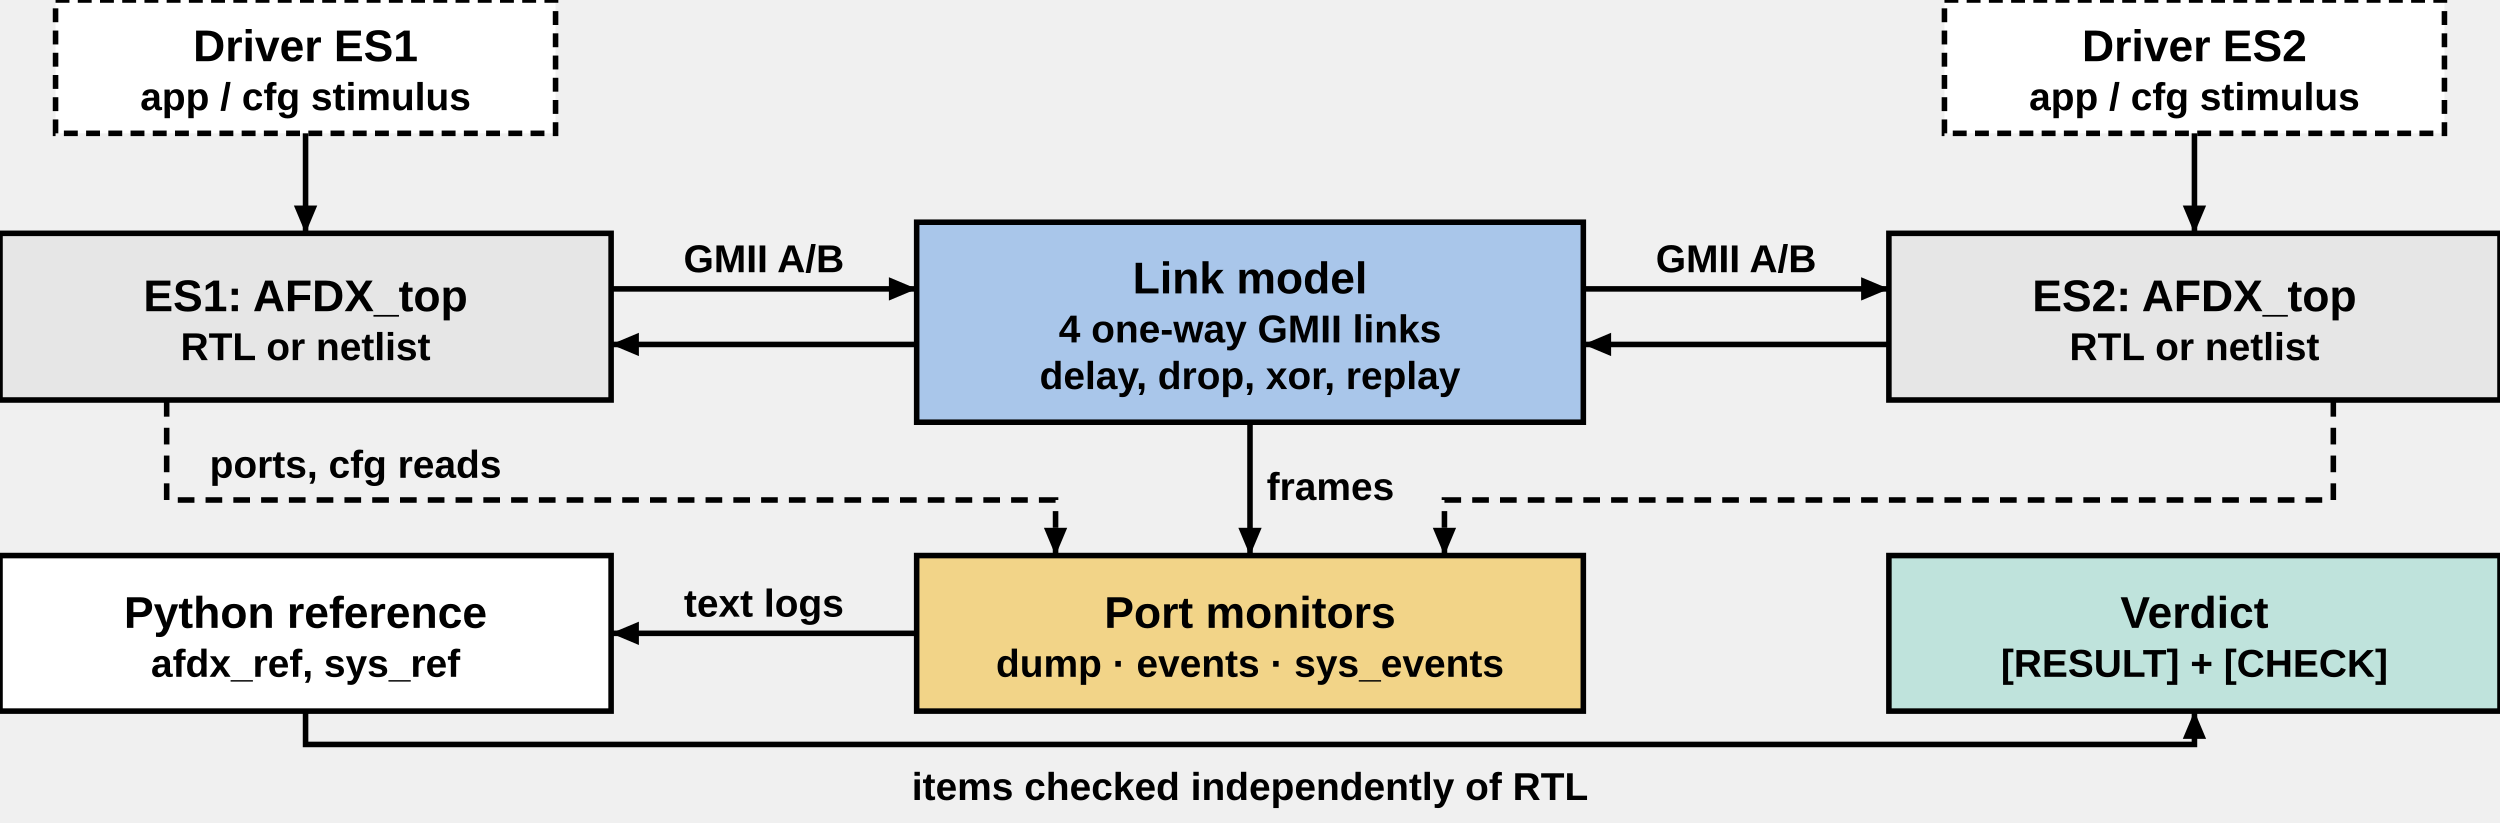
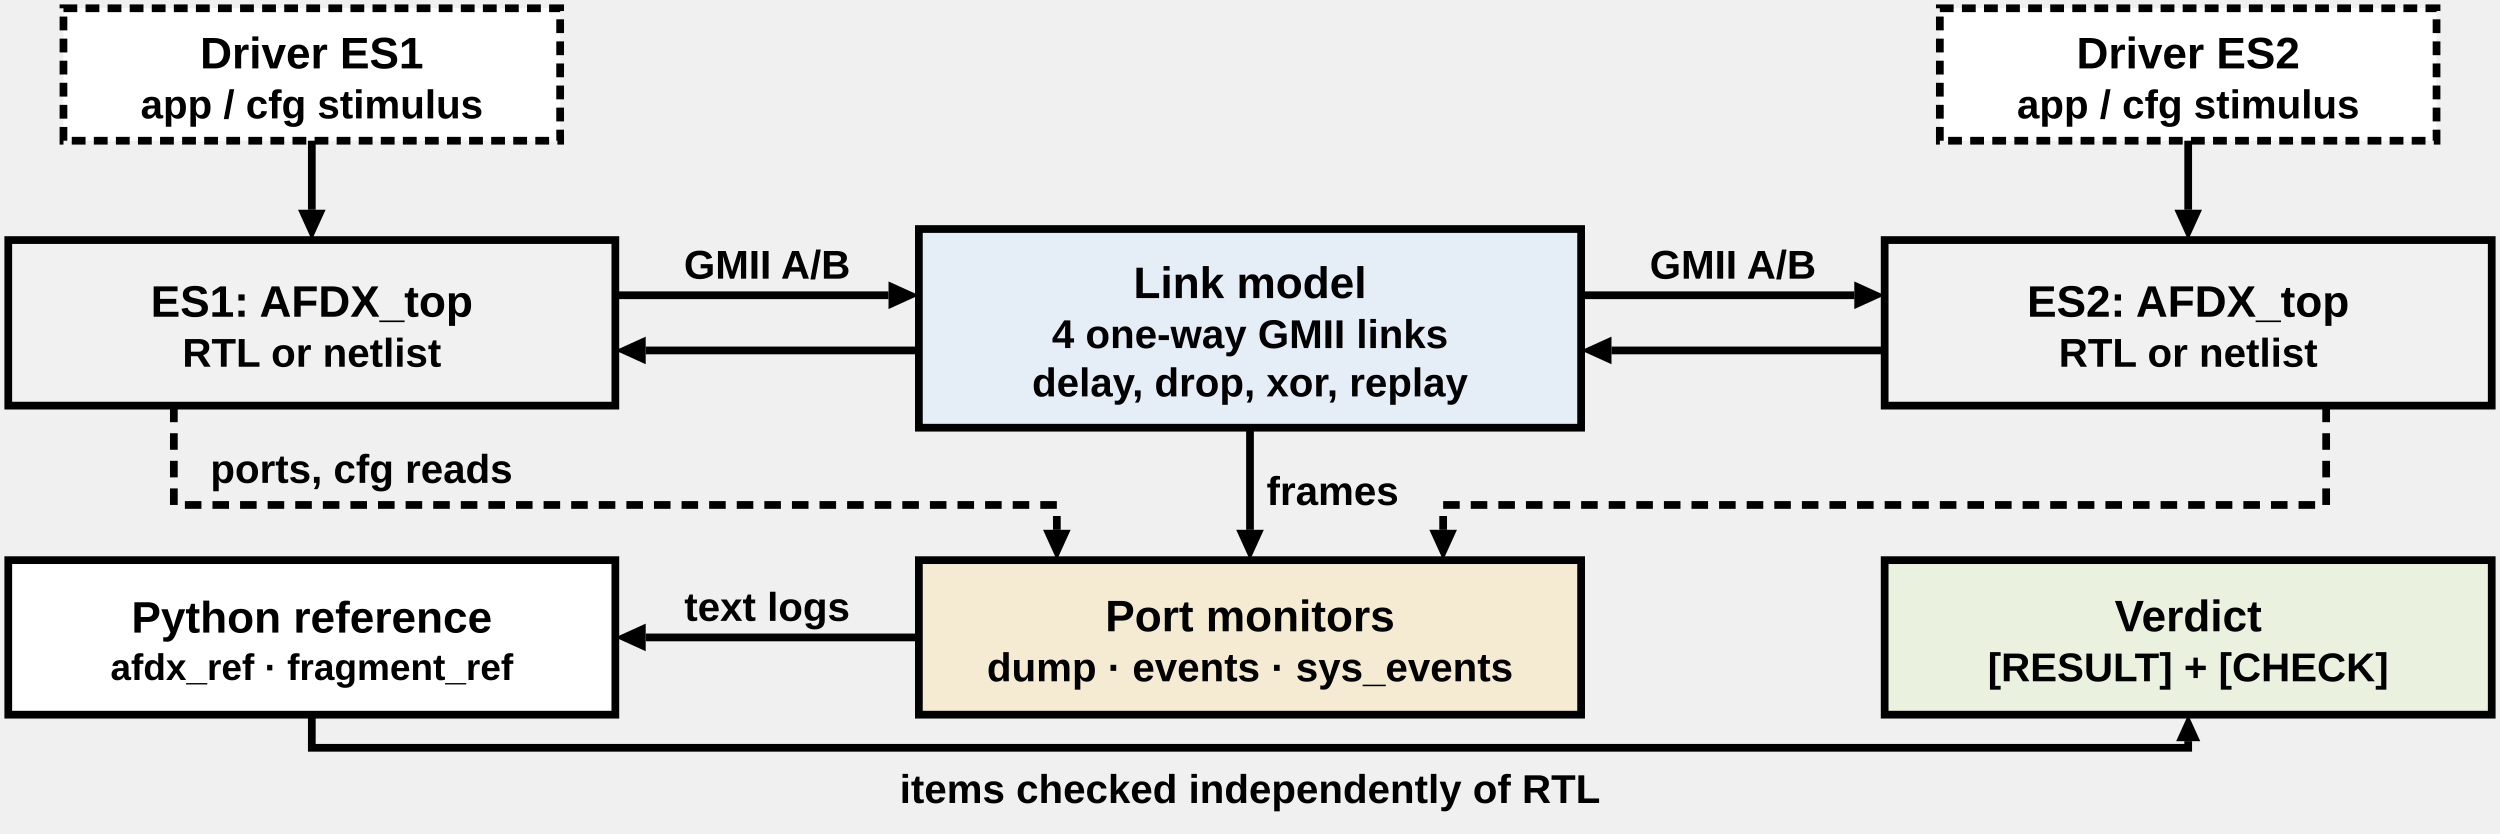
- <svg xmlns="http://www.w3.org/2000/svg" width="450pt" height="148pt" viewBox="0 0 450 148">
+ <svg xmlns="http://www.w3.org/2000/svg" width="453.0pt" height="151.0pt" viewBox="-1.5 -1.5 453.0 151.0">
  <style>text { font-family: Arial, Helvetica, sans-serif; }</style>
-   <rect x="10.00" y="0.00" width="90.00" height="24.00" rx="0" fill="#FFFFFF" stroke="#000" stroke-width="1.0" stroke-dasharray="2.5 1.5" />
-   <text x="55.00" y="11.01" font-size="8.0" text-anchor="middle" fill="#000000" font-weight="bold">Driver ES1</text>
-   <text x="55.00" y="19.83" font-size="7.0" text-anchor="middle" fill="#000000" font-weight="bold">app / cfg stimulus</text>
-   <rect x="350.00" y="0.00" width="90.00" height="24.00" rx="0" fill="#FFFFFF" stroke="#000" stroke-width="1.0" stroke-dasharray="2.5 1.5" />
-   <text x="395.00" y="11.01" font-size="8.0" text-anchor="middle" fill="#000000" font-weight="bold">Driver ES2</text>
-   <text x="395.00" y="19.83" font-size="7.0" text-anchor="middle" fill="#000000" font-weight="bold">app / cfg stimulus</text>
-   <rect x="0.00" y="42.00" width="110.00" height="30.00" rx="0" fill="#E6E6E6" stroke="#000" stroke-width="1.0" />
-   <text x="55.00" y="56.01" font-size="8.0" text-anchor="middle" fill="#000000" font-weight="bold">ES1: AFDX_top</text>
-   <text x="55.00" y="64.83" font-size="7.0" text-anchor="middle" fill="#000000" font-weight="bold">RTL or netlist</text>
-   <rect x="165.00" y="40.00" width="120.00" height="36.00" rx="0" fill="#A9C6EA" stroke="#000" stroke-width="1.0" />
-   <text x="225.00" y="52.81" font-size="8.0" text-anchor="middle" fill="#000000" font-weight="bold">Link model</text>
-   <text x="225.00" y="61.63" font-size="7.0" text-anchor="middle" fill="#000000" font-weight="bold">4 one-way GMII links</text>
-   <text x="225.00" y="70.03" font-size="7.0" text-anchor="middle" fill="#000000" font-weight="bold">delay, drop, xor, replay</text>
-   <rect x="340.00" y="42.00" width="110.00" height="30.00" rx="0" fill="#E6E6E6" stroke="#000" stroke-width="1.0" />
-   <text x="395.00" y="56.01" font-size="8.0" text-anchor="middle" fill="#000000" font-weight="bold">ES2: AFDX_top</text>
-   <text x="395.00" y="64.83" font-size="7.0" text-anchor="middle" fill="#000000" font-weight="bold">RTL or netlist</text>
-   <path d="M 55.00 24.00 L 55.00 42.00" fill="none" stroke="#000" stroke-width="1.0" />
-   <polygon points="55.00,42.00 52.90,37.00 57.10,37.00" fill="#000" />
-   <path d="M 395.00 24.00 L 395.00 42.00" fill="none" stroke="#000" stroke-width="1.0" />
-   <polygon points="395.00,42.00 392.90,37.00 397.10,37.00" fill="#000" />
-   <path d="M 110.00 52.00 L 165.00 52.00" fill="none" stroke="#000" stroke-width="1.0" />
-   <polygon points="165.00,52.00 160.00,54.10 160.00,49.90" fill="#000" />
-   <path d="M 165.00 62.00 L 110.00 62.00" fill="none" stroke="#000" stroke-width="1.0" />
-   <polygon points="110.00,62.00 115.00,59.90 115.00,64.10" fill="#000" />
-   <path d="M 285.00 52.00 L 340.00 52.00" fill="none" stroke="#000" stroke-width="1.0" />
-   <polygon points="340.00,52.00 335.00,54.10 335.00,49.90" fill="#000" />
-   <path d="M 340.00 62.00 L 285.00 62.00" fill="none" stroke="#000" stroke-width="1.0" />
-   <polygon points="285.00,62.00 290.00,59.90 290.00,64.10" fill="#000" />
-   <text x="137.50" y="49.00" font-size="7.0" text-anchor="middle" fill="#000" font-weight="bold">GMII A/B</text>
-   <text x="312.50" y="49.00" font-size="7.0" text-anchor="middle" fill="#000" font-weight="bold">GMII A/B</text>
-   <path d="M 225.00 76.00 L 225.00 100.00" fill="none" stroke="#000" stroke-width="1.0" />
-   <polygon points="225.00,100.00 222.90,95.00 227.10,95.00" fill="#000" />
-   <text x="228.00" y="90.00" font-size="7.0" text-anchor="start" fill="#000" font-weight="bold">frames</text>
-   <rect x="165.00" y="100.00" width="120.00" height="28.00" rx="0" fill="#F2D488" stroke="#000" stroke-width="1.0" />
-   <text x="225.00" y="113.01" font-size="8.0" text-anchor="middle" fill="#000000" font-weight="bold">Port monitors</text>
-   <text x="225.00" y="121.83" font-size="7.0" text-anchor="middle" fill="#000000" font-weight="bold">dump · events · sys_events</text>
-   <rect x="0.00" y="100.00" width="110.00" height="28.00" rx="0" fill="#FFFFFF" stroke="#000" stroke-width="1.0" />
-   <text x="55.00" y="113.01" font-size="8.0" text-anchor="middle" fill="#000000" font-weight="bold">Python reference</text>
-   <text x="55.00" y="121.83" font-size="7.0" text-anchor="middle" fill="#000000" font-weight="bold">afdx_ref, sys_ref</text>
-   <rect x="340.00" y="100.00" width="110.00" height="28.00" rx="0" fill="#BFE3DC" stroke="#000" stroke-width="1.0" />
-   <text x="395.00" y="113.01" font-size="8.0" text-anchor="middle" fill="#000000" font-weight="bold">Verdict</text>
-   <text x="395.00" y="121.83" font-size="7.0" text-anchor="middle" fill="#000000" font-weight="bold">[RESULT] + [CHECK]</text>
-   <path d="M 30.00 72.00 L 30.00 90.00 L 190.00 90.00 L 190.00 100.00" fill="none" stroke="#000" stroke-width="1.0" stroke-dasharray="3 2" />
-   <polygon points="190.00,100.00 187.90,95.00 192.10,95.00" fill="#000" />
-   <path d="M 420.00 72.00 L 420.00 90.00 L 260.00 90.00 L 260.00 100.00" fill="none" stroke="#000" stroke-width="1.0" stroke-dasharray="3 2" />
-   <polygon points="260.00,100.00 257.90,95.00 262.10,95.00" fill="#000" />
-   <text x="64.00" y="86.00" font-size="7.0" text-anchor="middle" fill="#000" font-weight="bold">ports, cfg reads</text>
-   <path d="M 165.00 114.00 L 110.00 114.00" fill="none" stroke="#000" stroke-width="1.0" />
-   <polygon points="110.00,114.00 115.00,111.90 115.00,116.10" fill="#000" />
-   <text x="137.50" y="111.00" font-size="7.0" text-anchor="middle" fill="#000" font-weight="bold">text logs</text>
-   <path d="M 55.00 128.00 L 55.00 134.00 L 395.00 134.00 L 395.00 128.00" fill="none" stroke="#000" stroke-width="1.0" />
-   <polygon points="395.00,128.00 397.10,133.00 392.90,133.00" fill="#000" />
-   <text x="225.00" y="144.00" font-size="7.0" text-anchor="middle" fill="#000" font-weight="bold">items checked independently of RTL</text>
+   <rect x="10.00" y="0.00" width="90.00" height="24.00" rx="0" fill="#FFFFFF" stroke="#000" stroke-width="1.4" stroke-dasharray="2.5 1.5" />
+   <text x="55.00" y="10.89" font-size="8.0" text-anchor="middle" fill="#000000" font-weight="bold">Driver ES1</text>
+   <text x="55.00" y="19.95" font-size="7.3" text-anchor="middle" fill="#000000" font-weight="bold">app / cfg stimulus</text>
+   <rect x="350.00" y="0.00" width="90.00" height="24.00" rx="0" fill="#FFFFFF" stroke="#000" stroke-width="1.4" stroke-dasharray="2.5 1.5" />
+   <text x="395.00" y="10.89" font-size="8.0" text-anchor="middle" fill="#000000" font-weight="bold">Driver ES2</text>
+   <text x="395.00" y="19.95" font-size="7.3" text-anchor="middle" fill="#000000" font-weight="bold">app / cfg stimulus</text>
+   <rect x="0.00" y="42.00" width="110.00" height="30.00" rx="0" fill="#F1F1F1" stroke="#000" stroke-width="1.4" />
+   <text x="55.00" y="55.89" font-size="8.0" text-anchor="middle" fill="#000000" font-weight="bold">ES1: AFDX_top</text>
+   <text x="55.00" y="64.95" font-size="7.3" text-anchor="middle" fill="#000000" font-weight="bold">RTL or netlist</text>
+   <rect x="165.00" y="40.00" width="120.00" height="36.00" rx="0" fill="#E5EDF7" stroke="#000" stroke-width="1.4" />
+   <text x="225.00" y="52.51" font-size="8.0" text-anchor="middle" fill="#000000" font-weight="bold">Link model</text>
+   <text x="225.00" y="61.57" font-size="7.3" text-anchor="middle" fill="#000000" font-weight="bold">4 one-way GMII links</text>
+   <text x="225.00" y="70.33" font-size="7.3" text-anchor="middle" fill="#000000" font-weight="bold">delay, drop, xor, replay</text>
+   <rect x="340.00" y="42.00" width="110.00" height="30.00" rx="0" fill="#F1F1F1" stroke="#000" stroke-width="1.4" />
+   <text x="395.00" y="55.89" font-size="8.0" text-anchor="middle" fill="#000000" font-weight="bold">ES2: AFDX_top</text>
+   <text x="395.00" y="64.95" font-size="7.3" text-anchor="middle" fill="#000000" font-weight="bold">RTL or netlist</text>
+   <path d="M 55.00 24.00 L 55.00 36.50" fill="none" stroke="#000" stroke-width="1.4" />
+   <polygon points="55.00,42.00 52.50,36.50 57.50,36.50" fill="#000" />
+   <path d="M 395.00 24.00 L 395.00 36.50" fill="none" stroke="#000" stroke-width="1.4" />
+   <polygon points="395.00,42.00 392.50,36.50 397.50,36.50" fill="#000" />
+   <path d="M 110.00 52.00 L 159.50 52.00" fill="none" stroke="#000" stroke-width="1.4" />
+   <polygon points="165.00,52.00 159.50,54.50 159.50,49.50" fill="#000" />
+   <path d="M 165.00 62.00 L 115.50 62.00" fill="none" stroke="#000" stroke-width="1.4" />
+   <polygon points="110.00,62.00 115.50,59.50 115.50,64.50" fill="#000" />
+   <path d="M 285.00 52.00 L 334.50 52.00" fill="none" stroke="#000" stroke-width="1.4" />
+   <polygon points="340.00,52.00 334.50,54.50 334.50,49.50" fill="#000" />
+   <path d="M 340.00 62.00 L 290.50 62.00" fill="none" stroke="#000" stroke-width="1.4" />
+   <polygon points="285.00,62.00 290.50,59.50 290.50,64.50" fill="#000" />
+   <text x="137.50" y="49.00" font-size="7.3" text-anchor="middle" fill="#000" font-weight="bold">GMII A/B</text>
+   <text x="312.50" y="49.00" font-size="7.3" text-anchor="middle" fill="#000" font-weight="bold">GMII A/B</text>
+   <path d="M 225.00 76.00 L 225.00 94.50" fill="none" stroke="#000" stroke-width="1.4" />
+   <polygon points="225.00,100.00 222.50,94.50 227.50,94.50" fill="#000" />
+   <text x="228.00" y="90.00" font-size="7.3" text-anchor="start" fill="#000" font-weight="bold">frames</text>
+   <rect x="165.00" y="100.00" width="120.00" height="28.00" rx="0" fill="#F5EBD3" stroke="#000" stroke-width="1.4" />
+   <text x="225.00" y="112.89" font-size="8.0" text-anchor="middle" fill="#000000" font-weight="bold">Port monitors</text>
+   <text x="225.00" y="121.95" font-size="7.3" text-anchor="middle" fill="#000000" font-weight="bold">dump · events · sys_events</text>
+   <rect x="0.00" y="100.00" width="110.00" height="28.00" rx="0" fill="#FFFFFF" stroke="#000" stroke-width="1.4" />
+   <text x="55.00" y="113.13" font-size="8.0" text-anchor="middle" fill="#000000" font-weight="bold">Python reference</text>
+   <text x="55.00" y="121.71" font-size="6.7" text-anchor="middle" fill="#000000" font-weight="bold">afdx_ref · fragment_ref</text>
+   <rect x="340.00" y="100.00" width="110.00" height="28.00" rx="0" fill="#EAF2DF" stroke="#000" stroke-width="1.4" />
+   <text x="395.00" y="112.89" font-size="8.0" text-anchor="middle" fill="#000000" font-weight="bold">Verdict</text>
+   <text x="395.00" y="121.95" font-size="7.3" text-anchor="middle" fill="#000000" font-weight="bold">[RESULT] + [CHECK]</text>
+   <path d="M 30.00 72.00 L 30.00 90.00 L 190.00 90.00 L 190.00 94.50" fill="none" stroke="#000" stroke-width="1.4" stroke-dasharray="3 2" />
+   <polygon points="190.00,100.00 187.50,94.50 192.50,94.50" fill="#000" />
+   <path d="M 420.00 72.00 L 420.00 90.00 L 260.00 90.00 L 260.00 94.50" fill="none" stroke="#000" stroke-width="1.4" stroke-dasharray="3 2" />
+   <polygon points="260.00,100.00 257.50,94.50 262.50,94.50" fill="#000" />
+   <text x="64.00" y="86.00" font-size="7.3" text-anchor="middle" fill="#000" font-weight="bold">ports, cfg reads</text>
+   <path d="M 165.00 114.00 L 115.50 114.00" fill="none" stroke="#000" stroke-width="1.4" />
+   <polygon points="110.00,114.00 115.50,111.50 115.50,116.50" fill="#000" />
+   <text x="137.50" y="111.00" font-size="7.3" text-anchor="middle" fill="#000" font-weight="bold">text logs</text>
+   <path d="M 55.00 128.00 L 55.00 134.00 L 395.00 134.00 L 395.00 132.80" fill="none" stroke="#000" stroke-width="1.4" />
+   <polygon points="395.00,128.00 397.18,132.80 392.82,132.80" fill="#000" />
+   <text x="225.00" y="144.00" font-size="7.3" text-anchor="middle" fill="#000" font-weight="bold">items checked independently of RTL</text>
</svg>
